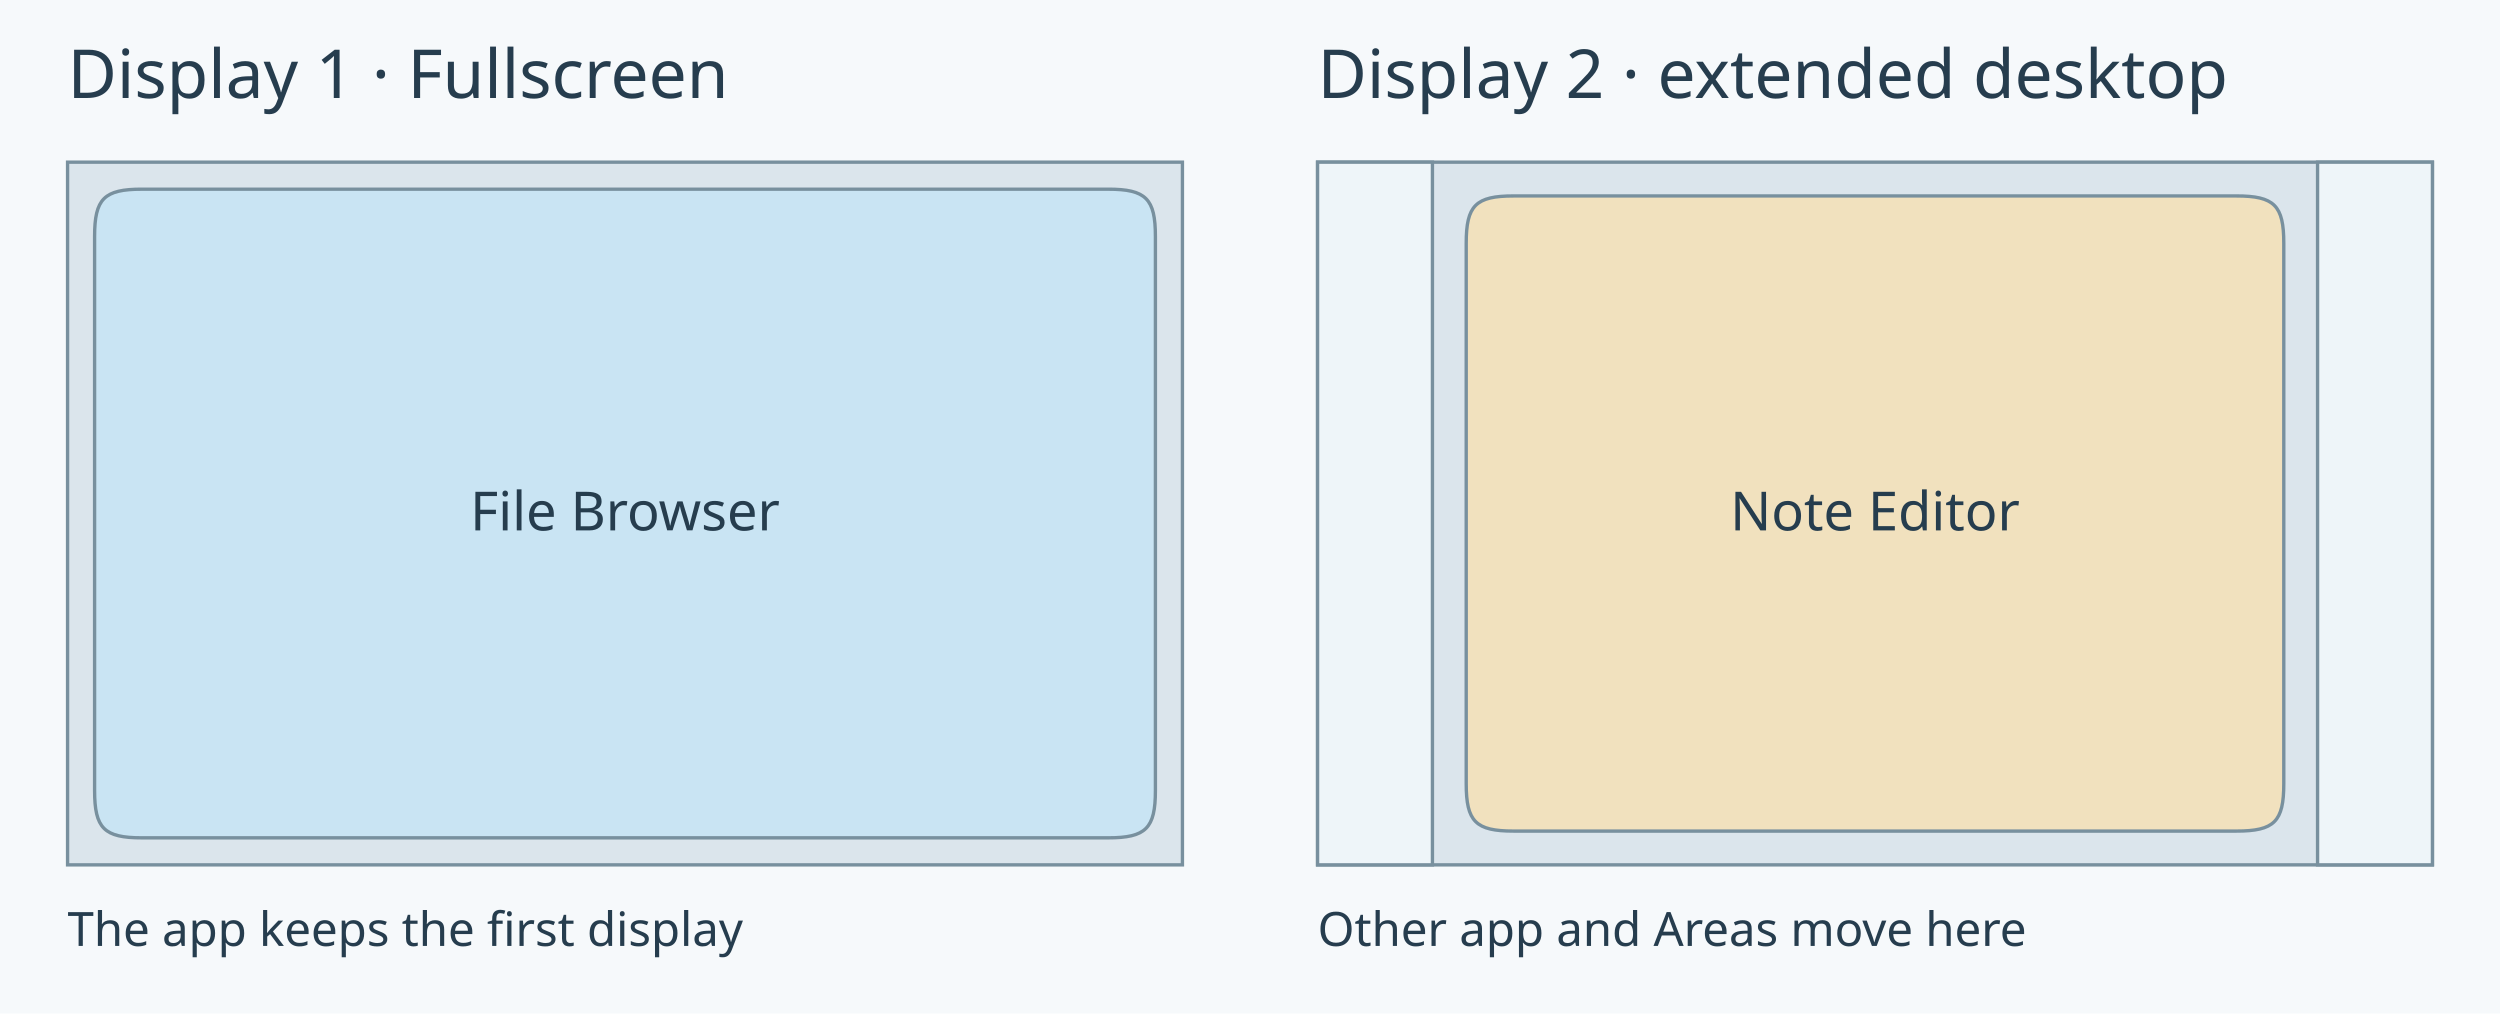
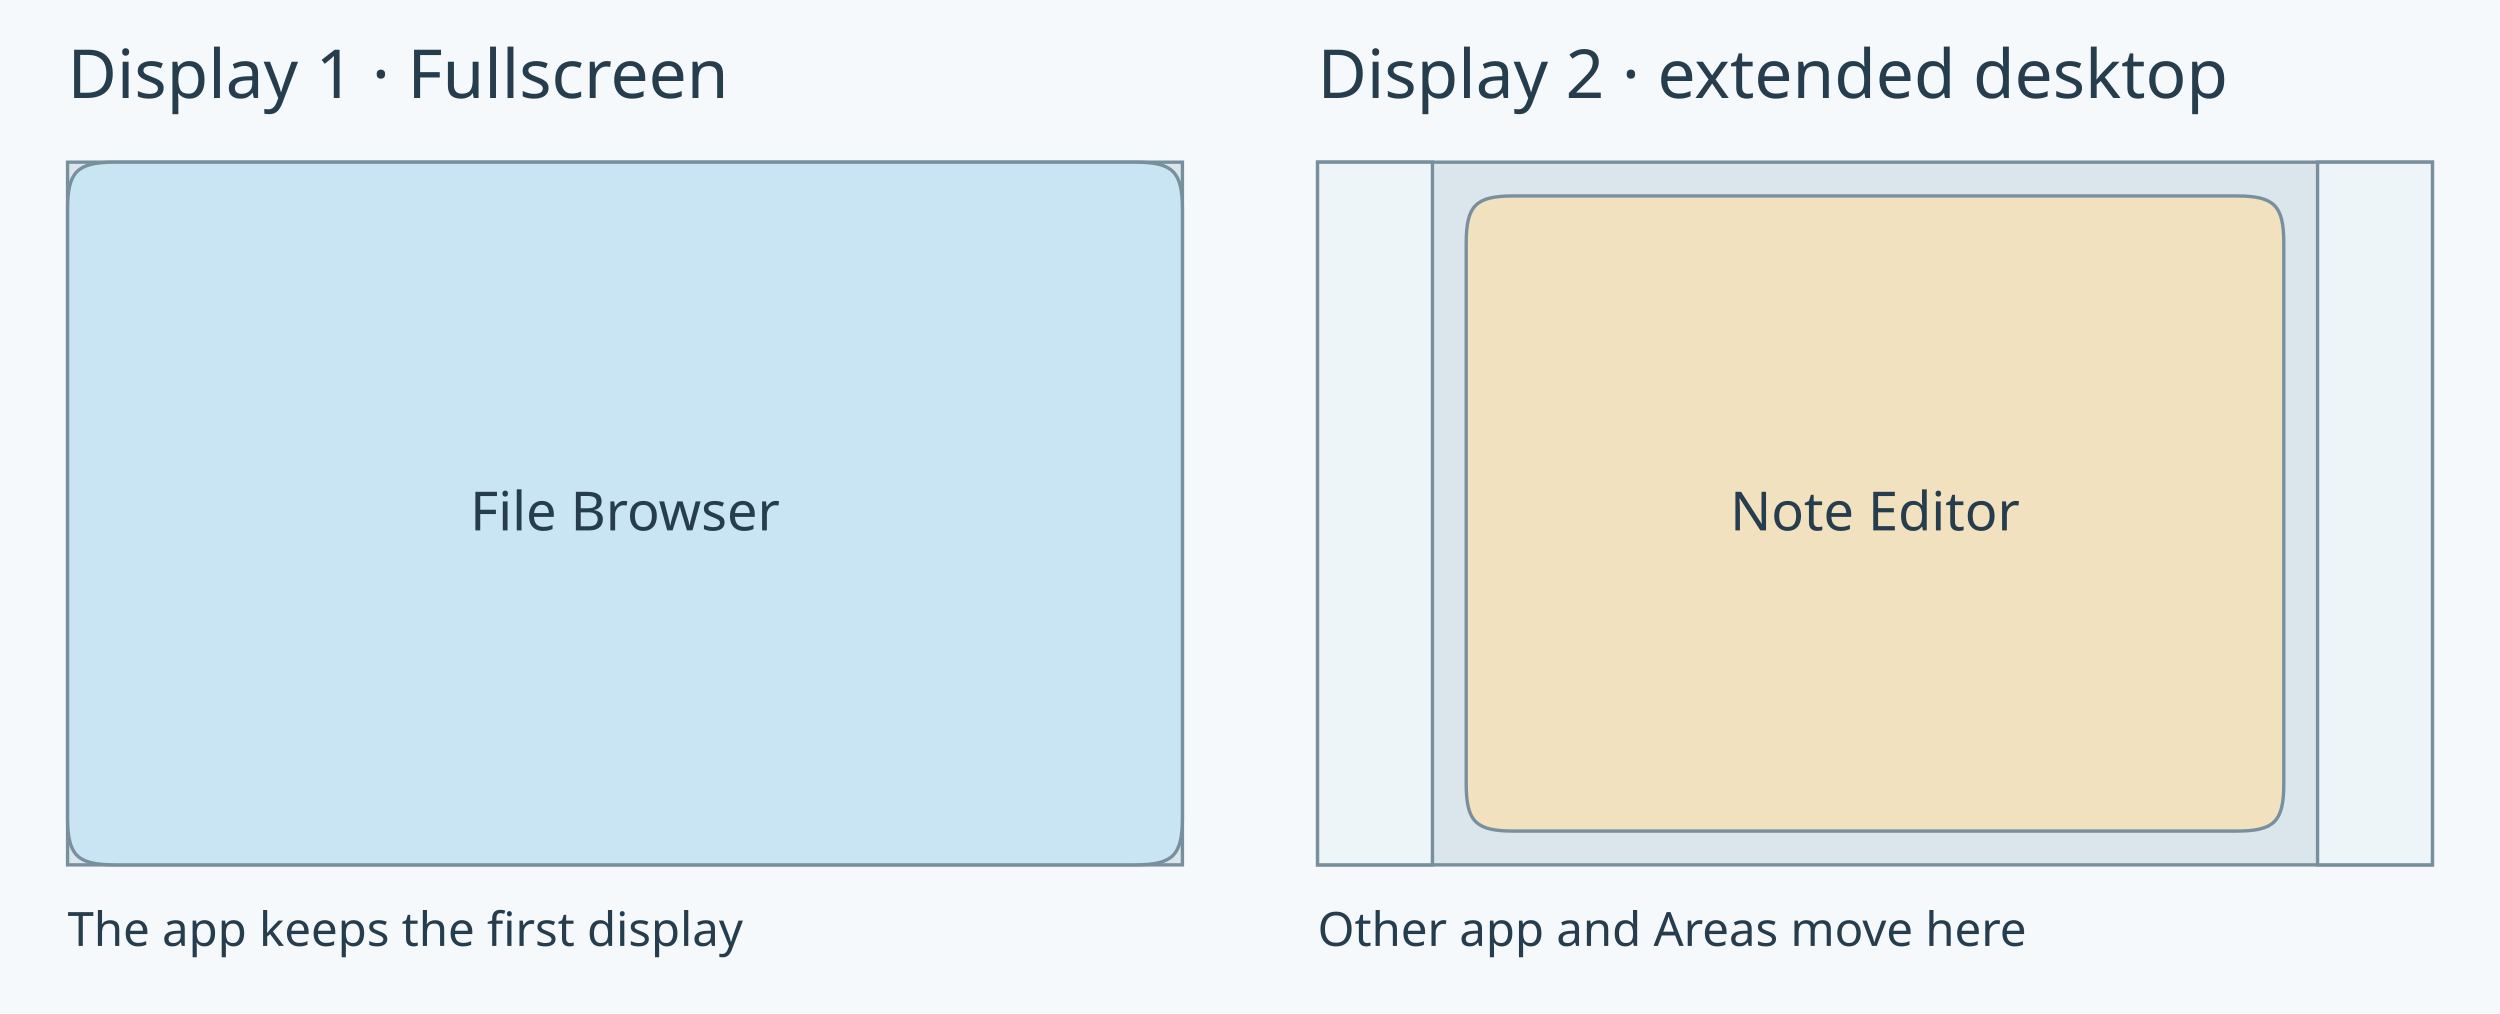
<svg xmlns="http://www.w3.org/2000/svg" viewBox="0 0 740 300" role="img" aria-labelledby="title desc">
  <rect width="740" height="300" fill="#f6f9fb" />
  <g font-family="system-ui, sans-serif">
    <text x="20" y="29" font-size="20" fill="#263d4e" text-anchor="start">Display 1 · Fullscreen</text>
    <text x="390" y="29" font-size="20" fill="#263d4e" text-anchor="start">Display 2 · extended desktop</text>
    <rect x="20" y="48" width="330" height="208" fill="#dbe5ec" stroke="#78909e" />
    <rect x="390" y="48" width="330" height="208" fill="#dbe5ec" stroke="#78909e" />
    <rect x="390" y="48" width="34" height="208" fill="#eef5f9" stroke="#78909e" />
    <rect x="686" y="48" width="34" height="208" fill="#eef5f9" stroke="#78909e" />
-     <path d="M 42 56 H 328 C 339.2 56 342 58.8 342 70 V 234 C 342 245.2 339.2 248 328 248 H 42 C 30.8 248 28 245.2 28 234 V 70 C 28 58.8 30.8 56 42 56 Z" fill="#c9e4f3" stroke="#78909e" />
+     <path d="M 34 48 H 336 C 347.2 48 350 50.8 350 62 V 242 C 350 253.2 347.2 256 336 256 H 34 C 22.8 256 20 253.2 20 242 V 62 C 20 50.8 22.8 48 34 48 Z" fill="#c9e4f3" stroke="#78909e" />
    <text x="185.0" y="157.0" font-size="16" fill="#263d4e" text-anchor="middle">File Browser</text>
    <path d="M 448 58 H 662 C 673.2 58 676 60.8 676 72 V 232 C 676 243.2 673.2 246 662 246 H 448 C 436.8 246 434 243.2 434 232 V 72 C 434 60.8 436.8 58 448 58 Z" fill="#f1e1be" stroke="#78909e" />
    <text x="555.0" y="157.0" font-size="16" fill="#263d4e" text-anchor="middle">Note Editor</text>
    <text x="20" y="280" font-size="14" fill="#263d4e" text-anchor="start">The app keeps the first display</text>
    <text x="390" y="280" font-size="14" fill="#263d4e" text-anchor="start">Other app and Areas move here</text>
  </g>
</svg>
